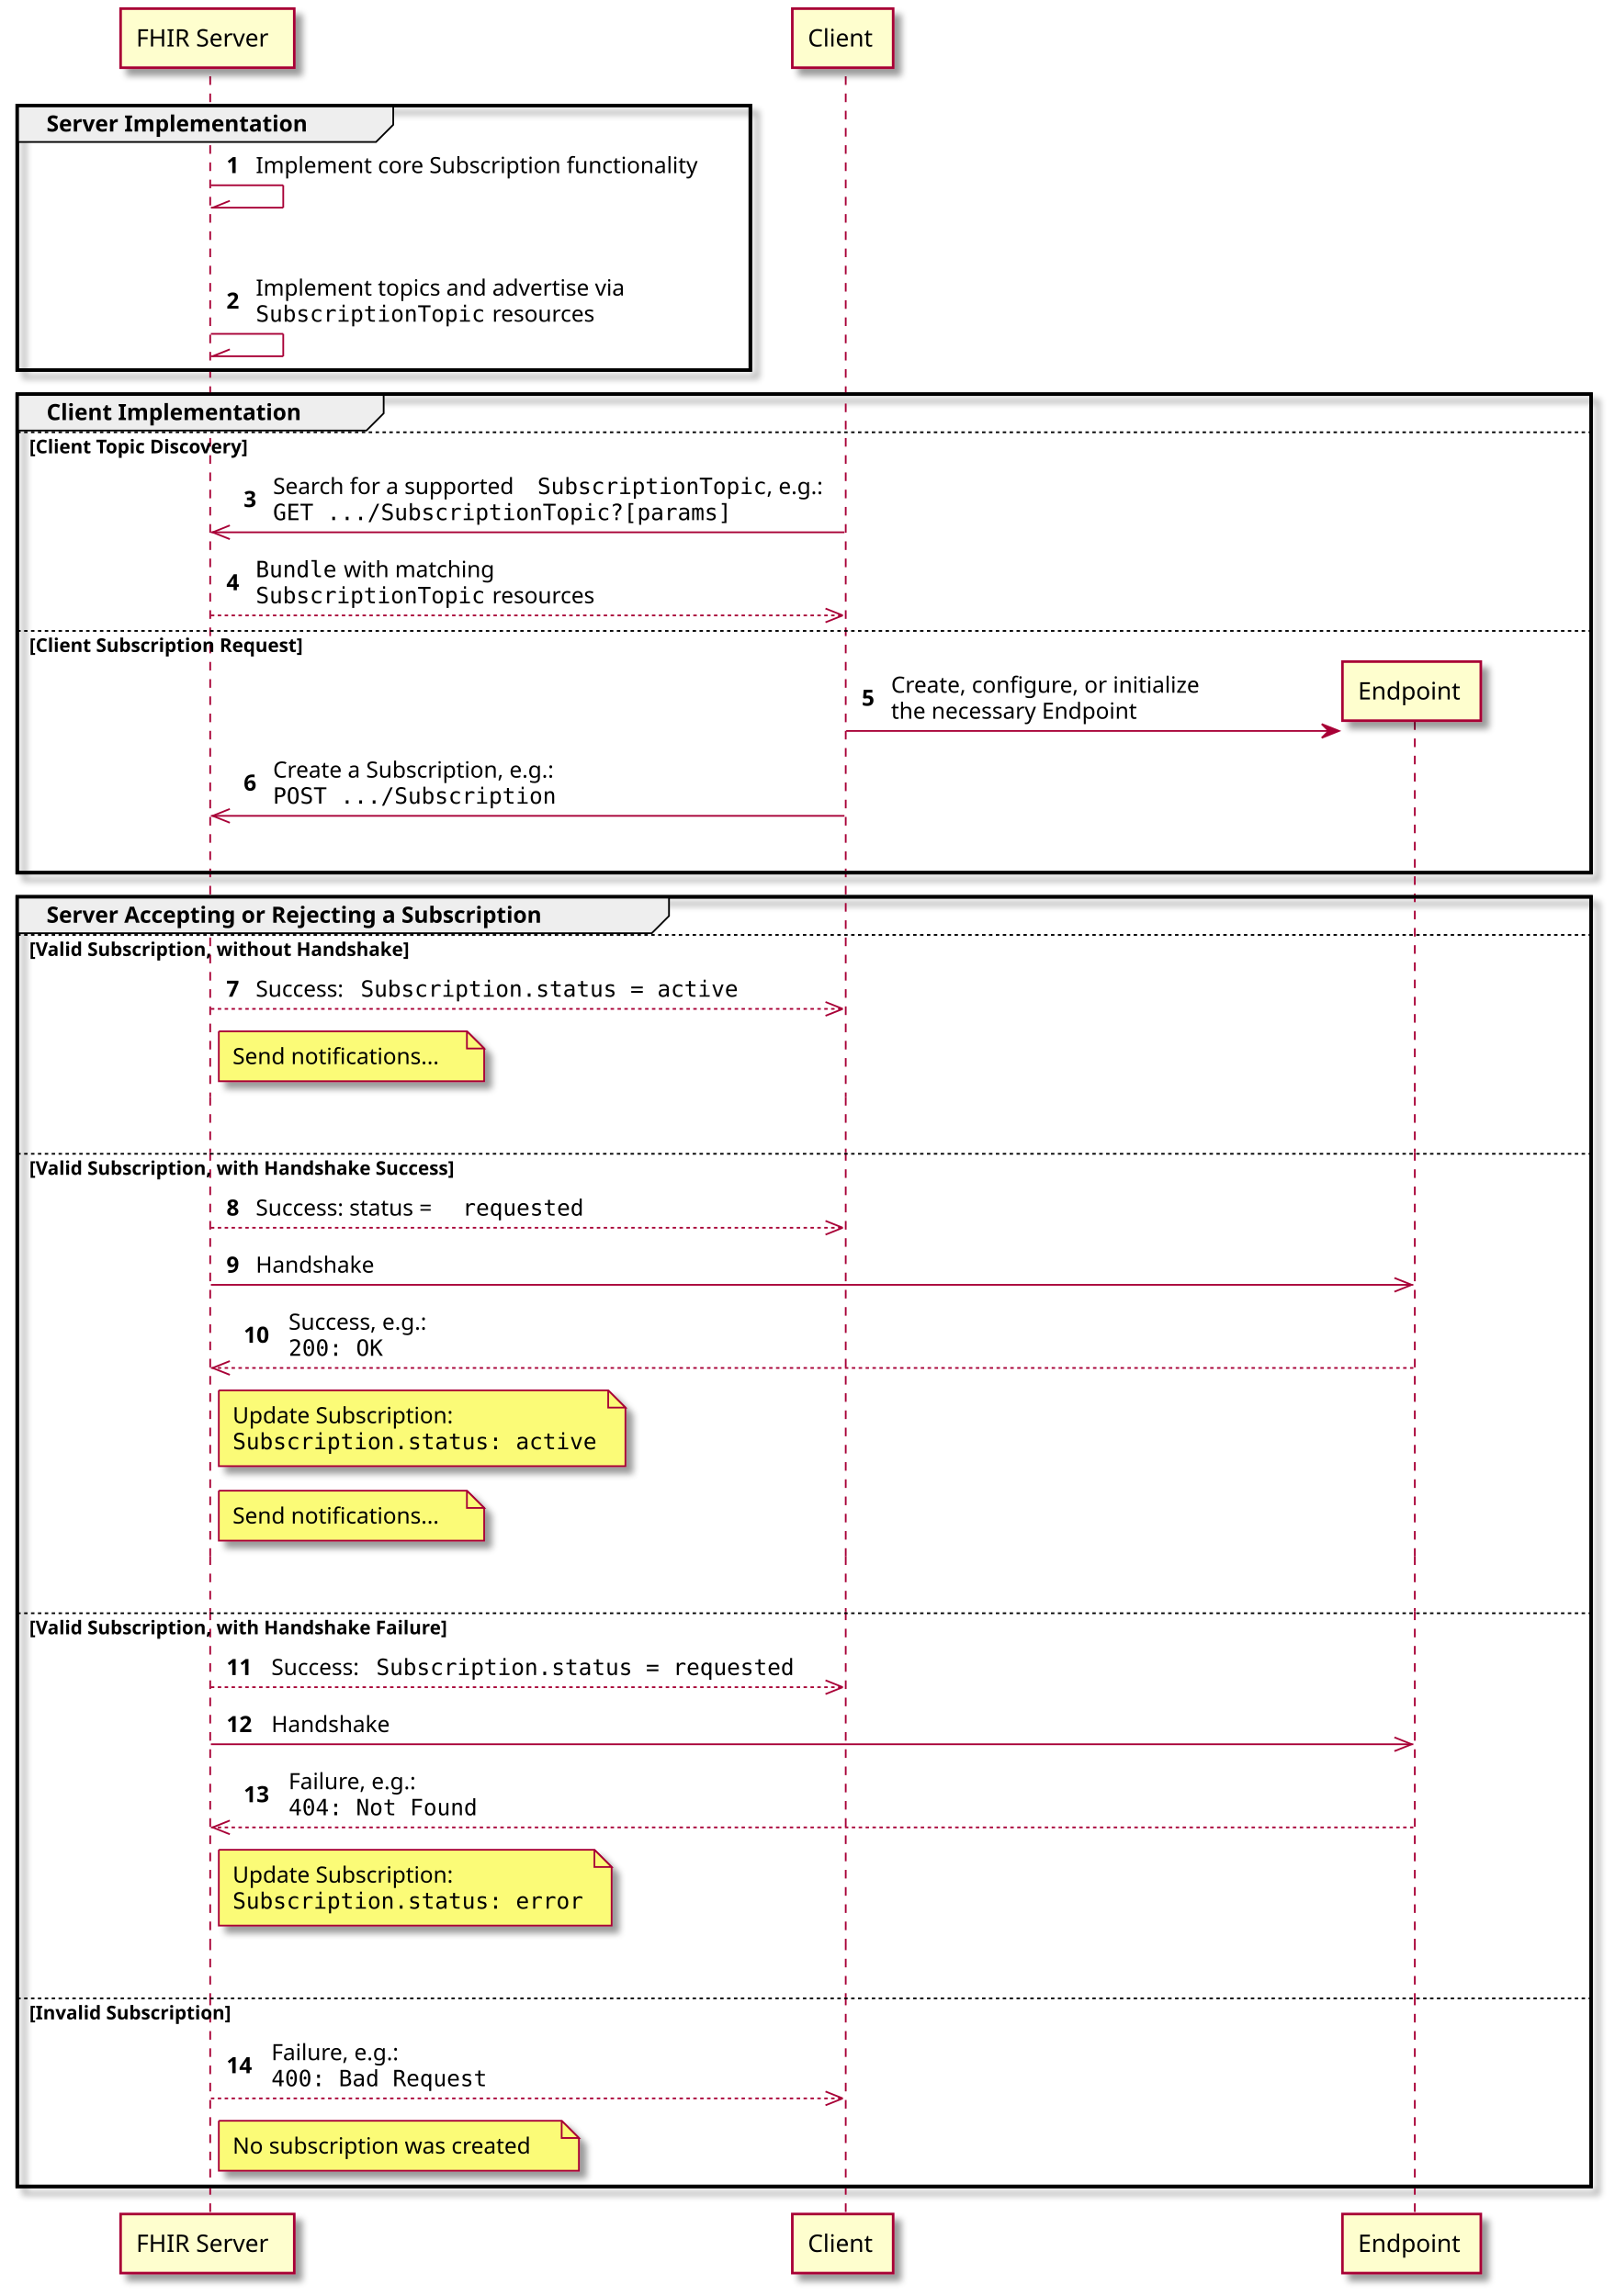
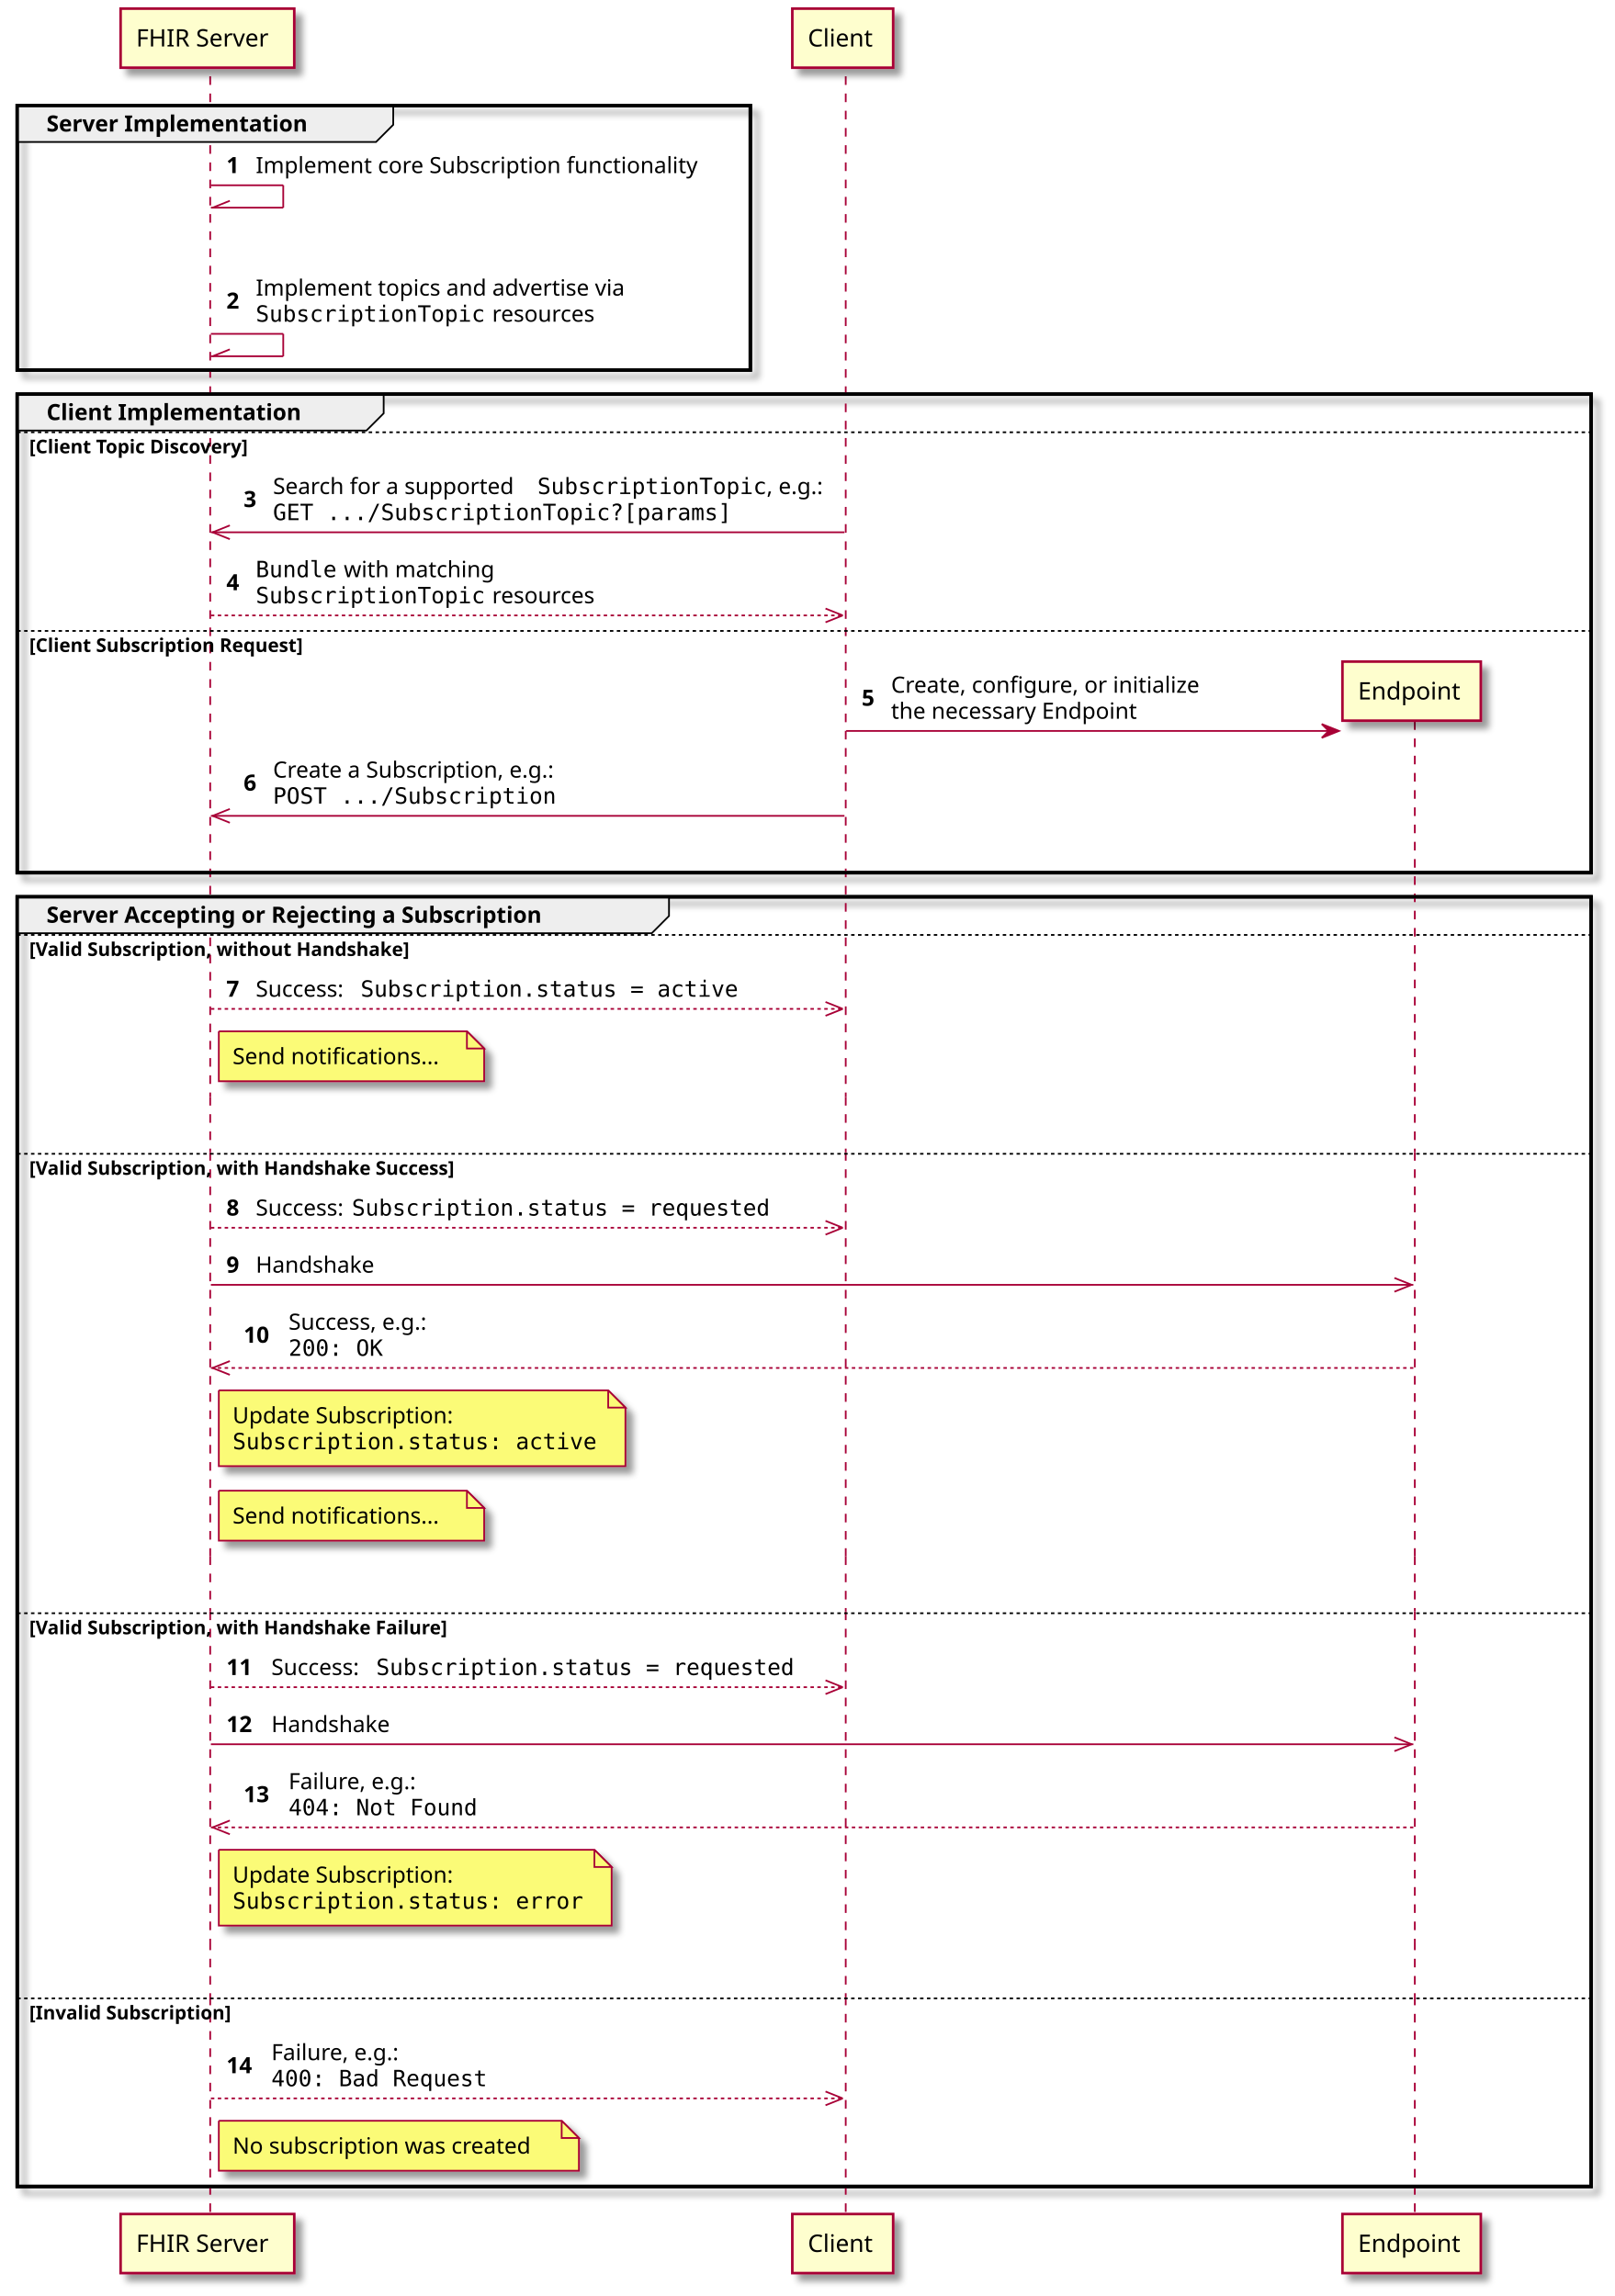
<svg xmlns="http://www.w3.org/2000/svg" contentStyleType="text/css" data-diagram-type="SEQUENCE" height="1333px" preserveAspectRatio="none" style="width:937px;height:1333px;background:#FFFFFF;" version="1.1" viewBox="0 0 937 1333" width="937px" zoomAndPan="magnify">
  <defs>
    <filter height="300%" id="f3gxlnb8ksdve" width="300%" x="-1" y="-1">
      <feGaussianBlur result="blurOut" stdDeviation="2" />
      <feColorMatrix in="blurOut" result="blurOut2" type="matrix" values="0 0 0 0 0 0 0 0 0 0 0 0 0 0 0 0 0 0 .4 0" />
      <feOffset dx="4" dy="4" in="blurOut2" result="blurOut3" />
      <feBlend in="SourceGraphic" in2="blurOut3" mode="normal" />
    </filter>
  </defs>
  <g>
    <rect fill="none" filter="url(#f3gxlnb8ksdve)" height="153.531" style="stroke:#000000;stroke-width:2;" width="425.501" x="10" y="61.297" />
    <rect fill="none" filter="url(#f3gxlnb8ksdve)" height="277.836" style="stroke:#000000;stroke-width:2;" width="913.479" x="10" y="228.828" />
    <rect fill="none" filter="url(#f3gxlnb8ksdve)" height="748.742" style="stroke:#000000;stroke-width:2;" width="913.479" x="10" y="520.664" />
    <g>
      <rect fill="#000000" fill-opacity="0" height="592.57" width="8" x="118.398" y="44.297" />
      <line style="stroke:#A80036;stroke-width:1;stroke-dasharray:5,5;" x1="122" x2="122" y1="44.297" y2="636.867" />
    </g>
    <line style="stroke:#A80036;stroke-width:1;stroke-dasharray:5,5;" x1="122" x2="122" y1="636.867" y2="668.867" />
    <g>
      <rect fill="#000000" fill-opacity="0" height="234.734" width="8" x="118.398" y="668.867" />
      <line style="stroke:#A80036;stroke-width:1;stroke-dasharray:5,5;" x1="122" x2="122" y1="668.867" y2="903.602" />
    </g>
    <line style="stroke:#A80036;stroke-width:1;stroke-dasharray:5,5;" x1="122" x2="122" y1="903.602" y2="935.602" />
    <g>
      <rect fill="#000000" fill-opacity="0" height="191.602" width="8" x="118.398" y="935.602" />
      <line style="stroke:#A80036;stroke-width:1;stroke-dasharray:5,5;" x1="122" x2="122" y1="935.602" y2="1127.203" />
    </g>
    <line style="stroke:#A80036;stroke-width:1;stroke-dasharray:5,5;" x1="122" x2="122" y1="1127.203" y2="1159.203" />
    <g>
      <rect fill="#000000" fill-opacity="0" height="127.203" width="8" x="118.398" y="1159.203" />
      <line style="stroke:#A80036;stroke-width:1;stroke-dasharray:5,5;" x1="122" x2="122" y1="1159.203" y2="1286.406" />
    </g>
    <g>
      <rect fill="#000000" fill-opacity="0" height="592.57" width="8" x="487.136" y="44.297" />
      <line style="stroke:#A80036;stroke-width:1;stroke-dasharray:5,5;" x1="490.871" x2="490.871" y1="44.297" y2="636.867" />
    </g>
    <line style="stroke:#A80036;stroke-width:1;stroke-dasharray:5,5;" x1="490.871" x2="490.871" y1="636.867" y2="668.867" />
    <g>
      <rect fill="#000000" fill-opacity="0" height="234.734" width="8" x="487.136" y="668.867" />
      <line style="stroke:#A80036;stroke-width:1;stroke-dasharray:5,5;" x1="490.871" x2="490.871" y1="668.867" y2="903.602" />
    </g>
    <line style="stroke:#A80036;stroke-width:1;stroke-dasharray:5,5;" x1="490.871" x2="490.871" y1="903.602" y2="935.602" />
    <g>
      <rect fill="#000000" fill-opacity="0" height="191.602" width="8" x="487.136" y="935.602" />
      <line style="stroke:#A80036;stroke-width:1;stroke-dasharray:5,5;" x1="490.871" x2="490.871" y1="935.602" y2="1127.203" />
    </g>
    <line style="stroke:#A80036;stroke-width:1;stroke-dasharray:5,5;" x1="490.871" x2="490.871" y1="1127.203" y2="1159.203" />
    <g>
      <rect fill="#000000" fill-opacity="0" height="127.203" width="8" x="487.136" y="1159.203" />
      <line style="stroke:#A80036;stroke-width:1;stroke-dasharray:5,5;" x1="490.871" x2="490.871" y1="1159.203" y2="1286.406" />
    </g>
    <g>
      <rect fill="#000000" fill-opacity="0" height="218.117" width="8" x="817.324" y="418.75" />
      <line style="stroke:#A80036;stroke-width:1;stroke-dasharray:5,5;" x1="821.169" x2="821.169" y1="418.75" y2="636.867" />
    </g>
    <line style="stroke:#A80036;stroke-width:1;stroke-dasharray:5,5;" x1="821.169" x2="821.169" y1="636.867" y2="668.867" />
    <g>
      <rect fill="#000000" fill-opacity="0" height="234.734" width="8" x="817.324" y="668.867" />
      <line style="stroke:#A80036;stroke-width:1;stroke-dasharray:5,5;" x1="821.169" x2="821.169" y1="668.867" y2="903.602" />
    </g>
    <line style="stroke:#A80036;stroke-width:1;stroke-dasharray:5,5;" x1="821.169" x2="821.169" y1="903.602" y2="935.602" />
    <g>
      <rect fill="#000000" fill-opacity="0" height="191.602" width="8" x="817.324" y="935.602" />
      <line style="stroke:#A80036;stroke-width:1;stroke-dasharray:5,5;" x1="821.169" x2="821.169" y1="935.602" y2="1127.203" />
    </g>
    <line style="stroke:#A80036;stroke-width:1;stroke-dasharray:5,5;" x1="821.169" x2="821.169" y1="1127.203" y2="1159.203" />
    <g>
      <rect fill="#000000" fill-opacity="0" height="127.203" width="8" x="817.324" y="1159.203" />
      <line style="stroke:#A80036;stroke-width:1;stroke-dasharray:5,5;" x1="821.169" x2="821.169" y1="1159.203" y2="1286.406" />
    </g>
    <g class="participant participant-head" data-participant="S">
      <rect fill="#FEFECE" filter="url(#f3gxlnb8ksdve)" height="34.297" style="stroke:#A80036;stroke-width:1.5;" width="100.797" x="70" y="5" />
      <text fill="#000000" font-family="sans-serif" font-size="14" lengthAdjust="spacing" textLength="82.797" x="79" y="26.995">FHIR Server</text>
    </g>
    <g class="participant participant-tail" data-participant="S">
      <rect fill="#FEFECE" filter="url(#f3gxlnb8ksdve)" height="34.297" style="stroke:#A80036;stroke-width:1.5;" width="100.797" x="70" y="1285.406" />
      <text fill="#000000" font-family="sans-serif" font-size="14" lengthAdjust="spacing" textLength="82.797" x="79" y="1307.401">FHIR Server</text>
    </g>
    <g class="participant participant-head" data-participant="C">
      <rect fill="#FEFECE" filter="url(#f3gxlnb8ksdve)" height="34.297" style="stroke:#A80036;stroke-width:1.5;" width="58.53" x="459.871" y="5" />
      <text fill="#000000" font-family="sans-serif" font-size="14" lengthAdjust="spacing" textLength="40.53" x="468.871" y="26.995">Client</text>
    </g>
    <g class="participant participant-tail" data-participant="C">
      <rect fill="#FEFECE" filter="url(#f3gxlnb8ksdve)" height="34.297" style="stroke:#A80036;stroke-width:1.5;" width="58.53" x="459.871" y="1285.406" />
      <text fill="#000000" font-family="sans-serif" font-size="14" lengthAdjust="spacing" textLength="40.53" x="468.871" y="1307.401">Client</text>
    </g>
    <g class="participant participant-tail" data-participant="E">
      <rect fill="#FEFECE" filter="url(#f3gxlnb8ksdve)" height="34.297" style="stroke:#A80036;stroke-width:1.5;" width="80.31" x="779.169" y="1285.406" />
      <text fill="#000000" font-family="sans-serif" font-size="14" lengthAdjust="spacing" textLength="62.31" x="788.169" y="1307.401">Endpoint</text>
    </g>
    <path d="M10,61.297 L228.241,61.297 L228.241,72.43 L218.241,82.43 L10,82.43 L10,61.297" fill="#EEEEEE" style="stroke:#000000;stroke-width:1;" />
    <rect fill="none" height="153.531" style="stroke:#000000;stroke-width:2;" width="425.501" x="10" y="61.297" />
    <text fill="#000000" font-family="sans-serif" font-size="13" font-weight="bold" lengthAdjust="spacing" textLength="169.241" x="27" y="76.364">Server Implementation</text>
    <g class="message" data-participant-1="S" data-participant-2="S">
      <line style="stroke:#A80036;stroke-width:1;" x1="122.398" x2="164.398" y1="107.562" y2="107.562" />
      <line style="stroke:#A80036;stroke-width:1;" x1="164.398" x2="164.398" y1="107.562" y2="120.562" />
      <line style="stroke:#A80036;stroke-width:1;" x1="122.398" x2="164.398" y1="120.562" y2="120.562" />
      <line style="stroke:#A80036;stroke-width:1;" x1="123.398" x2="133.398" y1="120.562" y2="116.562" />
      <text fill="#000000" font-family="sans-serif" font-size="13" font-weight="bold" lengthAdjust="spacing" textLength="9.045" x="131.398" y="100.497">1</text>
      <text fill="#000000" font-family="sans-serif" font-size="13" lengthAdjust="spacing" textLength="273.057" x="148.444" y="100.497">Implement core Subscription functionality</text>
    </g>
    <g class="message" data-participant-1="S" data-participant-2="S">
      <line style="stroke:#A80036;stroke-width:1;" x1="122.398" x2="164.398" y1="193.828" y2="193.828" />
      <line style="stroke:#A80036;stroke-width:1;" x1="164.398" x2="164.398" y1="193.828" y2="206.828" />
      <line style="stroke:#A80036;stroke-width:1;" x1="122.398" x2="164.398" y1="206.828" y2="206.828" />
      <line style="stroke:#A80036;stroke-width:1;" x1="123.398" x2="133.398" y1="206.828" y2="202.828" />
      <text fill="#000000" font-family="sans-serif" font-size="13" font-weight="bold" lengthAdjust="spacing" textLength="9.045" x="131.398" y="179.196">2</text>
      <text fill="#000000" font-family="sans-serif" font-size="13" lengthAdjust="spacing" textLength="230.185" x="148.444" y="171.629">Implement topics and advertise via</text>
      <text fill="#000000" font-family="monospace" font-size="13" lengthAdjust="spacing" textLength="133.053" x="148.444" y="186.762">SubscriptionTopic</text>
      <text fill="#000000" font-family="sans-serif" font-size="13" lengthAdjust="spacing" textLength="63.572" x="285.629" y="186.762">resources</text>
    </g>
    <path d="M10,228.828 L222.687,228.828 L222.687,239.961 L212.687,249.961 L10,249.961 L10,228.828" fill="#EEEEEE" style="stroke:#000000;stroke-width:1;" />
    <rect fill="none" height="277.836" style="stroke:#000000;stroke-width:2;" width="913.479" x="10" y="228.828" />
    <text fill="#000000" font-family="sans-serif" font-size="13" font-weight="bold" lengthAdjust="spacing" textLength="163.687" x="27" y="243.895">Client Implementation</text>
    <line style="stroke:#000000;stroke-width:1;stroke-dasharray:2,2;" x1="10" x2="923.479" y1="250.961" y2="250.961" />
    <text fill="#000000" font-family="sans-serif" font-size="11" font-weight="bold" lengthAdjust="spacing" textLength="147.856" x="17" y="263.171">[Client Topic Discovery]</text>
    <g class="message" data-participant-1="C" data-participant-2="S">
      <line style="stroke:#A80036;stroke-width:1;" x1="123.398" x2="133.398" y1="309.031" y2="305.031" />
      <line style="stroke:#A80036;stroke-width:1;" x1="123.398" x2="133.398" y1="309.031" y2="313.031" />
      <line style="stroke:#A80036;stroke-width:1;" x1="122.398" x2="490.136" y1="309.031" y2="309.031" />
      <text fill="#000000" font-family="sans-serif" font-size="13" font-weight="bold" lengthAdjust="spacing" textLength="9.045" x="141.398" y="294.399">3</text>
      <text fill="#000000" font-family="sans-serif" font-size="13" lengthAdjust="spacing" textLength="149.348" x="158.444" y="286.832">Search for a supported</text>
      <text fill="#000000" font-family="monospace" font-size="13" lengthAdjust="spacing" textLength="133.053" x="311.924" y="286.832">SubscriptionTopic</text>
      <text fill="#000000" font-family="sans-serif" font-size="13" lengthAdjust="spacing" textLength="37.159" x="444.977" y="286.832">, e.g.:</text>
      <text fill="#000000" font-family="monospace" font-size="13" lengthAdjust="spacing" textLength="266.106" x="158.444" y="301.965">GET .../SubscriptionTopic?[params]</text>
    </g>
    <g class="message" data-participant-1="S" data-participant-2="C">
      <line style="stroke:#A80036;stroke-width:1;" x1="489.136" x2="479.136" y1="357.297" y2="353.297" />
      <line style="stroke:#A80036;stroke-width:1;" x1="489.136" x2="479.136" y1="357.297" y2="361.297" />
      <line style="stroke:#A80036;stroke-width:1;stroke-dasharray:2,2;" x1="122.398" x2="490.136" y1="357.297" y2="357.297" />
      <text fill="#000000" font-family="sans-serif" font-size="13" font-weight="bold" lengthAdjust="spacing" textLength="9.045" x="131.398" y="342.665">4</text>
      <text fill="#000000" font-family="monospace" font-size="13" lengthAdjust="spacing" textLength="46.96" x="148.444" y="335.098">Bundle</text>
      <text fill="#000000" font-family="sans-serif" font-size="13" lengthAdjust="spacing" textLength="92.93" x="199.536" y="335.098">with matching</text>
      <text fill="#000000" font-family="monospace" font-size="13" lengthAdjust="spacing" textLength="133.053" x="148.444" y="350.231">SubscriptionTopic</text>
      <text fill="#000000" font-family="sans-serif" font-size="13" lengthAdjust="spacing" textLength="63.572" x="285.629" y="350.231">resources</text>
    </g>
    <line style="stroke:#000000;stroke-width:1;stroke-dasharray:2,2;" x1="10" x2="923.479" y1="366.297" y2="366.297" />
    <text fill="#000000" font-family="sans-serif" font-size="11" font-weight="bold" lengthAdjust="spacing" textLength="182.961" x="17" y="378.507">[Client Subscription Request]</text>
    <g class="message" data-participant-1="C" data-participant-2="E">
      <polygon fill="#A80036" points="767.169,420.367,777.169,424.367,767.169,428.367,771.169,424.367" style="stroke:#A80036;stroke-width:1;" />
      <line style="stroke:#A80036;stroke-width:1;" x1="491.136" x2="773.169" y1="424.367" y2="424.367" />
      <text fill="#000000" font-family="sans-serif" font-size="13" font-weight="bold" lengthAdjust="spacing" textLength="9.045" x="500.136" y="409.735">5</text>
      <text fill="#000000" font-family="sans-serif" font-size="13" lengthAdjust="spacing" textLength="192.988" x="517.182" y="402.168">Create, configure, or initialize</text>
      <text fill="#000000" font-family="sans-serif" font-size="13" lengthAdjust="spacing" textLength="153.391" x="517.182" y="417.301">the necessary Endpoint</text>
    </g>
    <rect fill="#FEFECE" filter="url(#f3gxlnb8ksdve)" height="34.297" style="stroke:#A80036;stroke-width:1.5;" width="80.31" x="779.169" y="384.102" />
    <text fill="#000000" font-family="sans-serif" font-size="14" lengthAdjust="spacing" textLength="62.31" x="788.169" y="406.097">Endpoint</text>
    <g class="message" data-participant-1="C" data-participant-2="S">
      <line style="stroke:#A80036;stroke-width:1;" x1="123.398" x2="133.398" y1="473.664" y2="469.664" />
      <line style="stroke:#A80036;stroke-width:1;" x1="123.398" x2="133.398" y1="473.664" y2="477.664" />
      <line style="stroke:#A80036;stroke-width:1;" x1="122.398" x2="490.136" y1="473.664" y2="473.664" />
      <text fill="#000000" font-family="sans-serif" font-size="13" font-weight="bold" lengthAdjust="spacing" textLength="9.045" x="141.398" y="459.032">6</text>
      <text fill="#000000" font-family="sans-serif" font-size="13" lengthAdjust="spacing" textLength="177.645" x="158.444" y="451.465">Create a Subscription, e.g.:</text>
      <text fill="#000000" font-family="monospace" font-size="13" lengthAdjust="spacing" textLength="164.36" x="158.444" y="466.598">POST .../Subscription</text>
    </g>
    <path d="M10,520.664 L388.297,520.664 L388.297,531.797 L378.297,541.797 L10,541.797 L10,520.664" fill="#EEEEEE" style="stroke:#000000;stroke-width:1;" />
    <rect fill="none" height="748.742" style="stroke:#000000;stroke-width:2;" width="913.479" x="10" y="520.664" />
    <text fill="#000000" font-family="sans-serif" font-size="13" font-weight="bold" lengthAdjust="spacing" textLength="329.297" x="27" y="535.731">Server Accepting or Rejecting a Subscription</text>
    <line style="stroke:#000000;stroke-width:1;stroke-dasharray:2,2;" x1="10" x2="923.479" y1="542.797" y2="542.797" />
    <text fill="#000000" font-family="sans-serif" font-size="11" font-weight="bold" lengthAdjust="spacing" textLength="251.834" x="17" y="555.007">[Valid Subscription, without Handshake]</text>
    <g class="message" data-participant-1="S" data-participant-2="C">
      <line style="stroke:#A80036;stroke-width:1;" x1="489.136" x2="479.136" y1="585.734" y2="581.734" />
      <line style="stroke:#A80036;stroke-width:1;" x1="489.136" x2="479.136" y1="585.734" y2="589.734" />
      <line style="stroke:#A80036;stroke-width:1;stroke-dasharray:2,2;" x1="122.398" x2="490.136" y1="585.734" y2="585.734" />
      <text fill="#000000" font-family="sans-serif" font-size="13" font-weight="bold" lengthAdjust="spacing" textLength="9.045" x="131.398" y="578.668">7</text>
      <text fill="#000000" font-family="sans-serif" font-size="13" lengthAdjust="spacing" textLength="56.71" x="148.444" y="578.668">Success:</text>
      <text fill="#000000" font-family="monospace" font-size="13" lengthAdjust="spacing" textLength="219.147" x="209.286" y="578.668">Subscription.status = active</text>
    </g>
    <path d="M127,598.734 L127,627.734 L281,627.734 L281,608.734 L271,598.734 L127,598.734" fill="#FBFB77" filter="url(#f3gxlnb8ksdve)" style="stroke:#A80036;stroke-width:1;" />
    <path d="M271,598.734 L271,608.734 L281,608.734 L271,598.734" fill="#FBFB77" style="stroke:#A80036;stroke-width:1;" />
    <text fill="#000000" font-family="sans-serif" font-size="13" lengthAdjust="spacing" textLength="129.149" x="135" y="617.801">Send notifications...</text>
    <line style="stroke:#000000;stroke-width:1;stroke-dasharray:2,2;" x1="10" x2="923.479" y1="669.867" y2="669.867" />
    <text fill="#000000" font-family="sans-serif" font-size="11" font-weight="bold" lengthAdjust="spacing" textLength="284.367" x="17" y="682.078">[Valid Subscription, with Handshake Success]</text>
    <g class="message" data-participant-1="S" data-participant-2="C">
      <line style="stroke:#A80036;stroke-width:1;" x1="489.136" x2="479.136" y1="712.805" y2="708.805" />
      <line style="stroke:#A80036;stroke-width:1;" x1="489.136" x2="479.136" y1="712.805" y2="716.805" />
      <line style="stroke:#A80036;stroke-width:1;stroke-dasharray:2,2;" x1="122.398" x2="490.136" y1="712.805" y2="712.805" />
      <text fill="#000000" font-family="sans-serif" font-size="13" font-weight="bold" lengthAdjust="spacing" textLength="9.045" x="131.398" y="705.739">8</text>
-       <text fill="#000000" font-family="sans-serif" font-size="13" lengthAdjust="spacing" textLength="115.813" x="148.444" y="705.739">Success: status =</text>
-       <text fill="#000000" font-family="monospace" font-size="13" lengthAdjust="spacing" textLength="70.44" x="268.389" y="705.739">requested</text>
+       <text fill="#000000" font-family="sans-serif" font-size="13" lengthAdjust="spacing" textLength="51.644" x="148.444" y="705.739">Success:</text>
+       <text fill="#000000" font-family="monospace" font-size="13" lengthAdjust="spacing" textLength="242.626" x="204.22" y="705.739">Subscription.status = requested</text>
    </g>
    <g class="message" data-participant-1="S" data-participant-2="E">
      <line style="stroke:#A80036;stroke-width:1;" x1="819.324" x2="809.324" y1="745.938" y2="741.938" />
      <line style="stroke:#A80036;stroke-width:1;" x1="819.324" x2="809.324" y1="745.938" y2="749.938" />
      <line style="stroke:#A80036;stroke-width:1;" x1="122.398" x2="820.324" y1="745.938" y2="745.938" />
      <text fill="#000000" font-family="sans-serif" font-size="13" font-weight="bold" lengthAdjust="spacing" textLength="9.045" x="131.398" y="738.872">9</text>
      <text fill="#000000" font-family="sans-serif" font-size="13" lengthAdjust="spacing" textLength="72.738" x="148.444" y="738.872">Handshake</text>
    </g>
    <g class="message" data-participant-1="E" data-participant-2="S">
      <line style="stroke:#A80036;stroke-width:1;" x1="123.398" x2="133.398" y1="794.203" y2="790.203" />
      <line style="stroke:#A80036;stroke-width:1;" x1="123.398" x2="133.398" y1="794.203" y2="798.203" />
      <line style="stroke:#A80036;stroke-width:1;stroke-dasharray:2,2;" x1="122.398" x2="820.324" y1="794.203" y2="794.203" />
      <text fill="#000000" font-family="sans-serif" font-size="13" font-weight="bold" lengthAdjust="spacing" textLength="18.091" x="141.398" y="779.571">10</text>
      <text fill="#000000" font-family="sans-serif" font-size="13" lengthAdjust="spacing" textLength="89.489" x="167.489" y="772.004">Success, e.g.:</text>
      <text fill="#000000" font-family="monospace" font-size="13" lengthAdjust="spacing" textLength="54.787" x="167.489" y="787.137">200: OK</text>
    </g>
    <path d="M127,807.203 L127,851.203 L363,851.203 L363,817.203 L353,807.203 L127,807.203" fill="#FBFB77" filter="url(#f3gxlnb8ksdve)" style="stroke:#A80036;stroke-width:1;" />
    <path d="M353,807.203 L353,817.203 L363,817.203 L353,807.203" fill="#FBFB77" style="stroke:#A80036;stroke-width:1;" />
    <text fill="#000000" font-family="sans-serif" font-size="13" lengthAdjust="spacing" textLength="136.367" x="135" y="826.27">Update Subscription:</text>
    <text fill="#000000" font-family="monospace" font-size="13" lengthAdjust="spacing" textLength="211.32" x="135" y="841.403">Subscription.status: active</text>
    <path d="M127,865.469 L127,894.469 L281,894.469 L281,875.469 L271,865.469 L127,865.469" fill="#FBFB77" filter="url(#f3gxlnb8ksdve)" style="stroke:#A80036;stroke-width:1;" />
    <path d="M271,865.469 L271,875.469 L281,875.469 L271,865.469" fill="#FBFB77" style="stroke:#A80036;stroke-width:1;" />
    <text fill="#000000" font-family="sans-serif" font-size="13" lengthAdjust="spacing" textLength="129.149" x="135" y="884.536">Send notifications...</text>
    <line style="stroke:#000000;stroke-width:1;stroke-dasharray:2,2;" x1="10" x2="923.479" y1="936.602" y2="936.602" />
    <text fill="#000000" font-family="sans-serif" font-size="11" font-weight="bold" lengthAdjust="spacing" textLength="278.212" x="17" y="948.812">[Valid Subscription, with Handshake Failure]</text>
    <g class="message" data-participant-1="S" data-participant-2="C">
      <line style="stroke:#A80036;stroke-width:1;" x1="489.136" x2="479.136" y1="979.539" y2="975.539" />
      <line style="stroke:#A80036;stroke-width:1;" x1="489.136" x2="479.136" y1="979.539" y2="983.539" />
      <line style="stroke:#A80036;stroke-width:1;stroke-dasharray:2,2;" x1="122.398" x2="490.136" y1="979.539" y2="979.539" />
      <text fill="#000000" font-family="sans-serif" font-size="13" font-weight="bold" lengthAdjust="spacing" textLength="18.091" x="131.398" y="972.473">11</text>
      <text fill="#000000" font-family="sans-serif" font-size="13" lengthAdjust="spacing" textLength="56.71" x="157.489" y="972.473">Success:</text>
      <text fill="#000000" font-family="monospace" font-size="13" lengthAdjust="spacing" textLength="242.626" x="218.332" y="972.473">Subscription.status = requested</text>
    </g>
    <g class="message" data-participant-1="S" data-participant-2="E">
      <line style="stroke:#A80036;stroke-width:1;" x1="819.324" x2="809.324" y1="1012.672" y2="1008.672" />
      <line style="stroke:#A80036;stroke-width:1;" x1="819.324" x2="809.324" y1="1012.672" y2="1016.672" />
      <line style="stroke:#A80036;stroke-width:1;" x1="122.398" x2="820.324" y1="1012.672" y2="1012.672" />
      <text fill="#000000" font-family="sans-serif" font-size="13" font-weight="bold" lengthAdjust="spacing" textLength="18.091" x="131.398" y="1005.606">12</text>
      <text fill="#000000" font-family="sans-serif" font-size="13" lengthAdjust="spacing" textLength="72.738" x="157.489" y="1005.606">Handshake</text>
    </g>
    <g class="message" data-participant-1="E" data-participant-2="S">
      <line style="stroke:#A80036;stroke-width:1;" x1="123.398" x2="133.398" y1="1060.938" y2="1056.938" />
      <line style="stroke:#A80036;stroke-width:1;" x1="123.398" x2="133.398" y1="1060.938" y2="1064.938" />
      <line style="stroke:#A80036;stroke-width:1;stroke-dasharray:2,2;" x1="122.398" x2="820.324" y1="1060.938" y2="1060.938" />
      <text fill="#000000" font-family="sans-serif" font-size="13" font-weight="bold" lengthAdjust="spacing" textLength="18.091" x="141.398" y="1046.305">13</text>
      <text fill="#000000" font-family="sans-serif" font-size="13" lengthAdjust="spacing" textLength="81.409" x="167.489" y="1038.739">Failure, e.g.:</text>
      <text fill="#000000" font-family="monospace" font-size="13" lengthAdjust="spacing" textLength="109.573" x="167.489" y="1053.872">404: Not Found</text>
    </g>
    <path d="M127,1073.938 L127,1117.938 L355,1117.938 L355,1083.938 L345,1073.938 L127,1073.938" fill="#FBFB77" filter="url(#f3gxlnb8ksdve)" style="stroke:#A80036;stroke-width:1;" />
    <path d="M345,1073.938 L345,1083.938 L355,1083.938 L345,1073.938" fill="#FBFB77" style="stroke:#A80036;stroke-width:1;" />
    <text fill="#000000" font-family="sans-serif" font-size="13" lengthAdjust="spacing" textLength="136.367" x="135" y="1093.004">Update Subscription:</text>
    <text fill="#000000" font-family="monospace" font-size="13" lengthAdjust="spacing" textLength="203.493" x="135" y="1108.137">Subscription.status: error</text>
    <line style="stroke:#000000;stroke-width:1;stroke-dasharray:2,2;" x1="10" x2="923.479" y1="1160.203" y2="1160.203" />
    <text fill="#000000" font-family="sans-serif" font-size="11" font-weight="bold" lengthAdjust="spacing" textLength="133.998" x="17" y="1172.414">[Invalid Subscription]</text>
    <g class="message" data-participant-1="S" data-participant-2="C">
      <line style="stroke:#A80036;stroke-width:1;" x1="489.136" x2="479.136" y1="1218.273" y2="1214.273" />
      <line style="stroke:#A80036;stroke-width:1;" x1="489.136" x2="479.136" y1="1218.273" y2="1222.273" />
      <line style="stroke:#A80036;stroke-width:1;stroke-dasharray:2,2;" x1="122.398" x2="490.136" y1="1218.273" y2="1218.273" />
      <text fill="#000000" font-family="sans-serif" font-size="13" font-weight="bold" lengthAdjust="spacing" textLength="18.091" x="131.398" y="1203.641">14</text>
      <text fill="#000000" font-family="sans-serif" font-size="13" lengthAdjust="spacing" textLength="81.409" x="157.489" y="1196.075">Failure, e.g.:</text>
      <text fill="#000000" font-family="monospace" font-size="13" lengthAdjust="spacing" textLength="125.227" x="157.489" y="1211.207">400: Bad Request</text>
    </g>
    <path d="M127,1231.273 L127,1260.273 L336,1260.273 L336,1241.273 L326,1231.273 L127,1231.273" fill="#FBFB77" filter="url(#f3gxlnb8ksdve)" style="stroke:#A80036;stroke-width:1;" />
    <path d="M326,1231.273 L326,1241.273 L336,1241.273 L326,1231.273" fill="#FBFB77" style="stroke:#A80036;stroke-width:1;" />
    <text fill="#000000" font-family="sans-serif" font-size="13" lengthAdjust="spacing" textLength="184.545" x="135" y="1250.34">No subscription was created</text>
  </g>
</svg>
